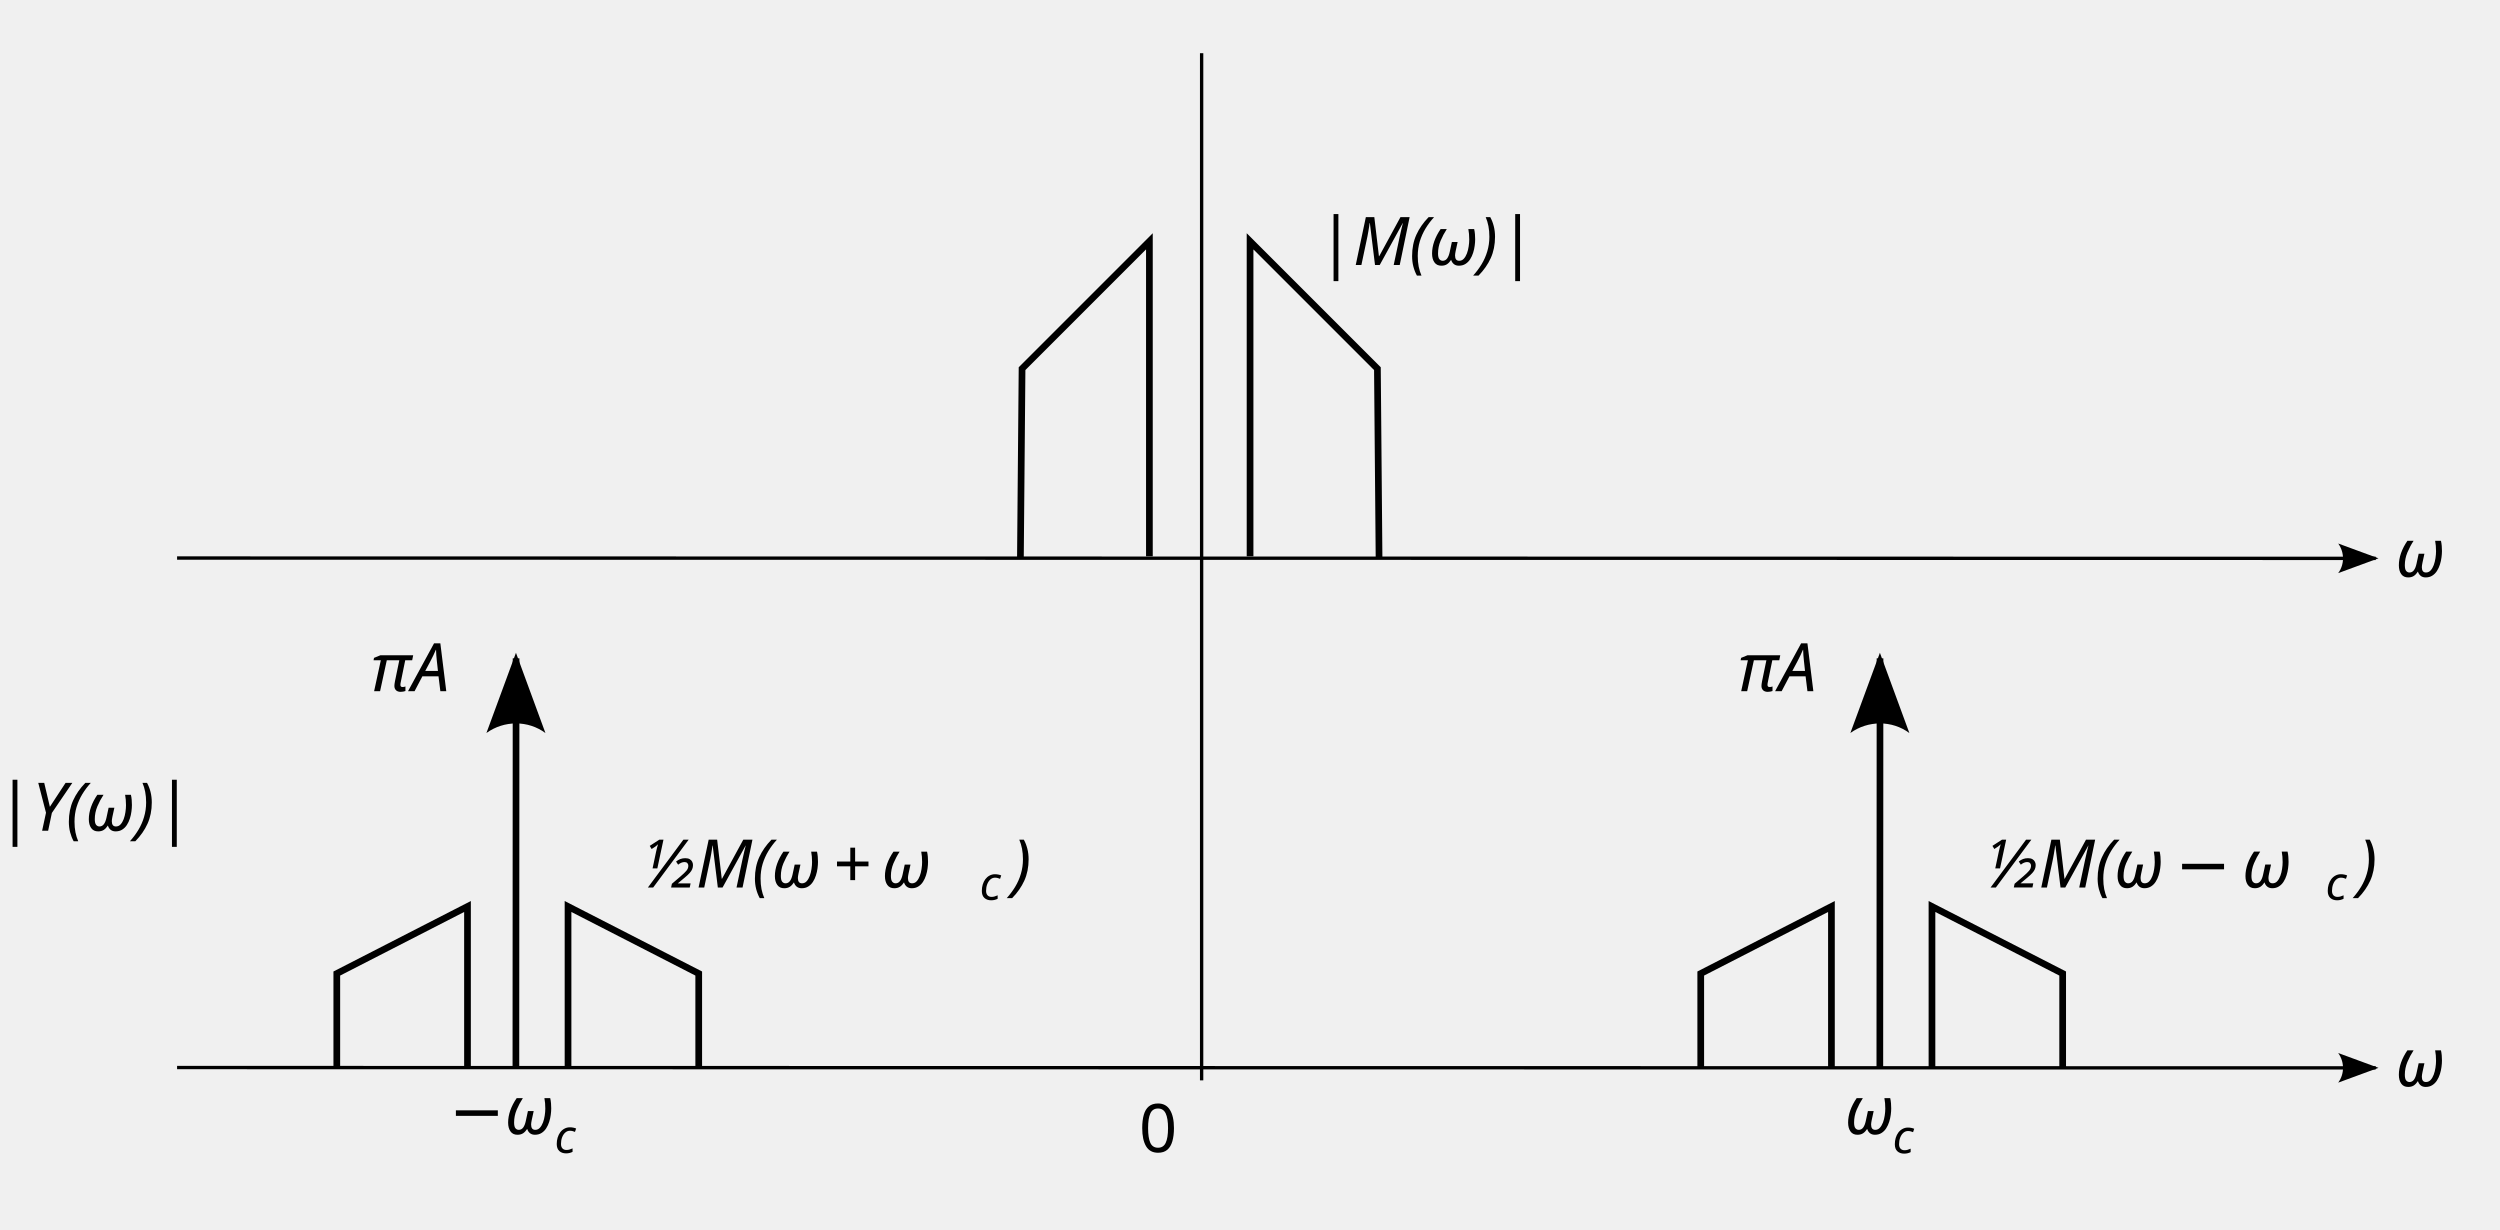
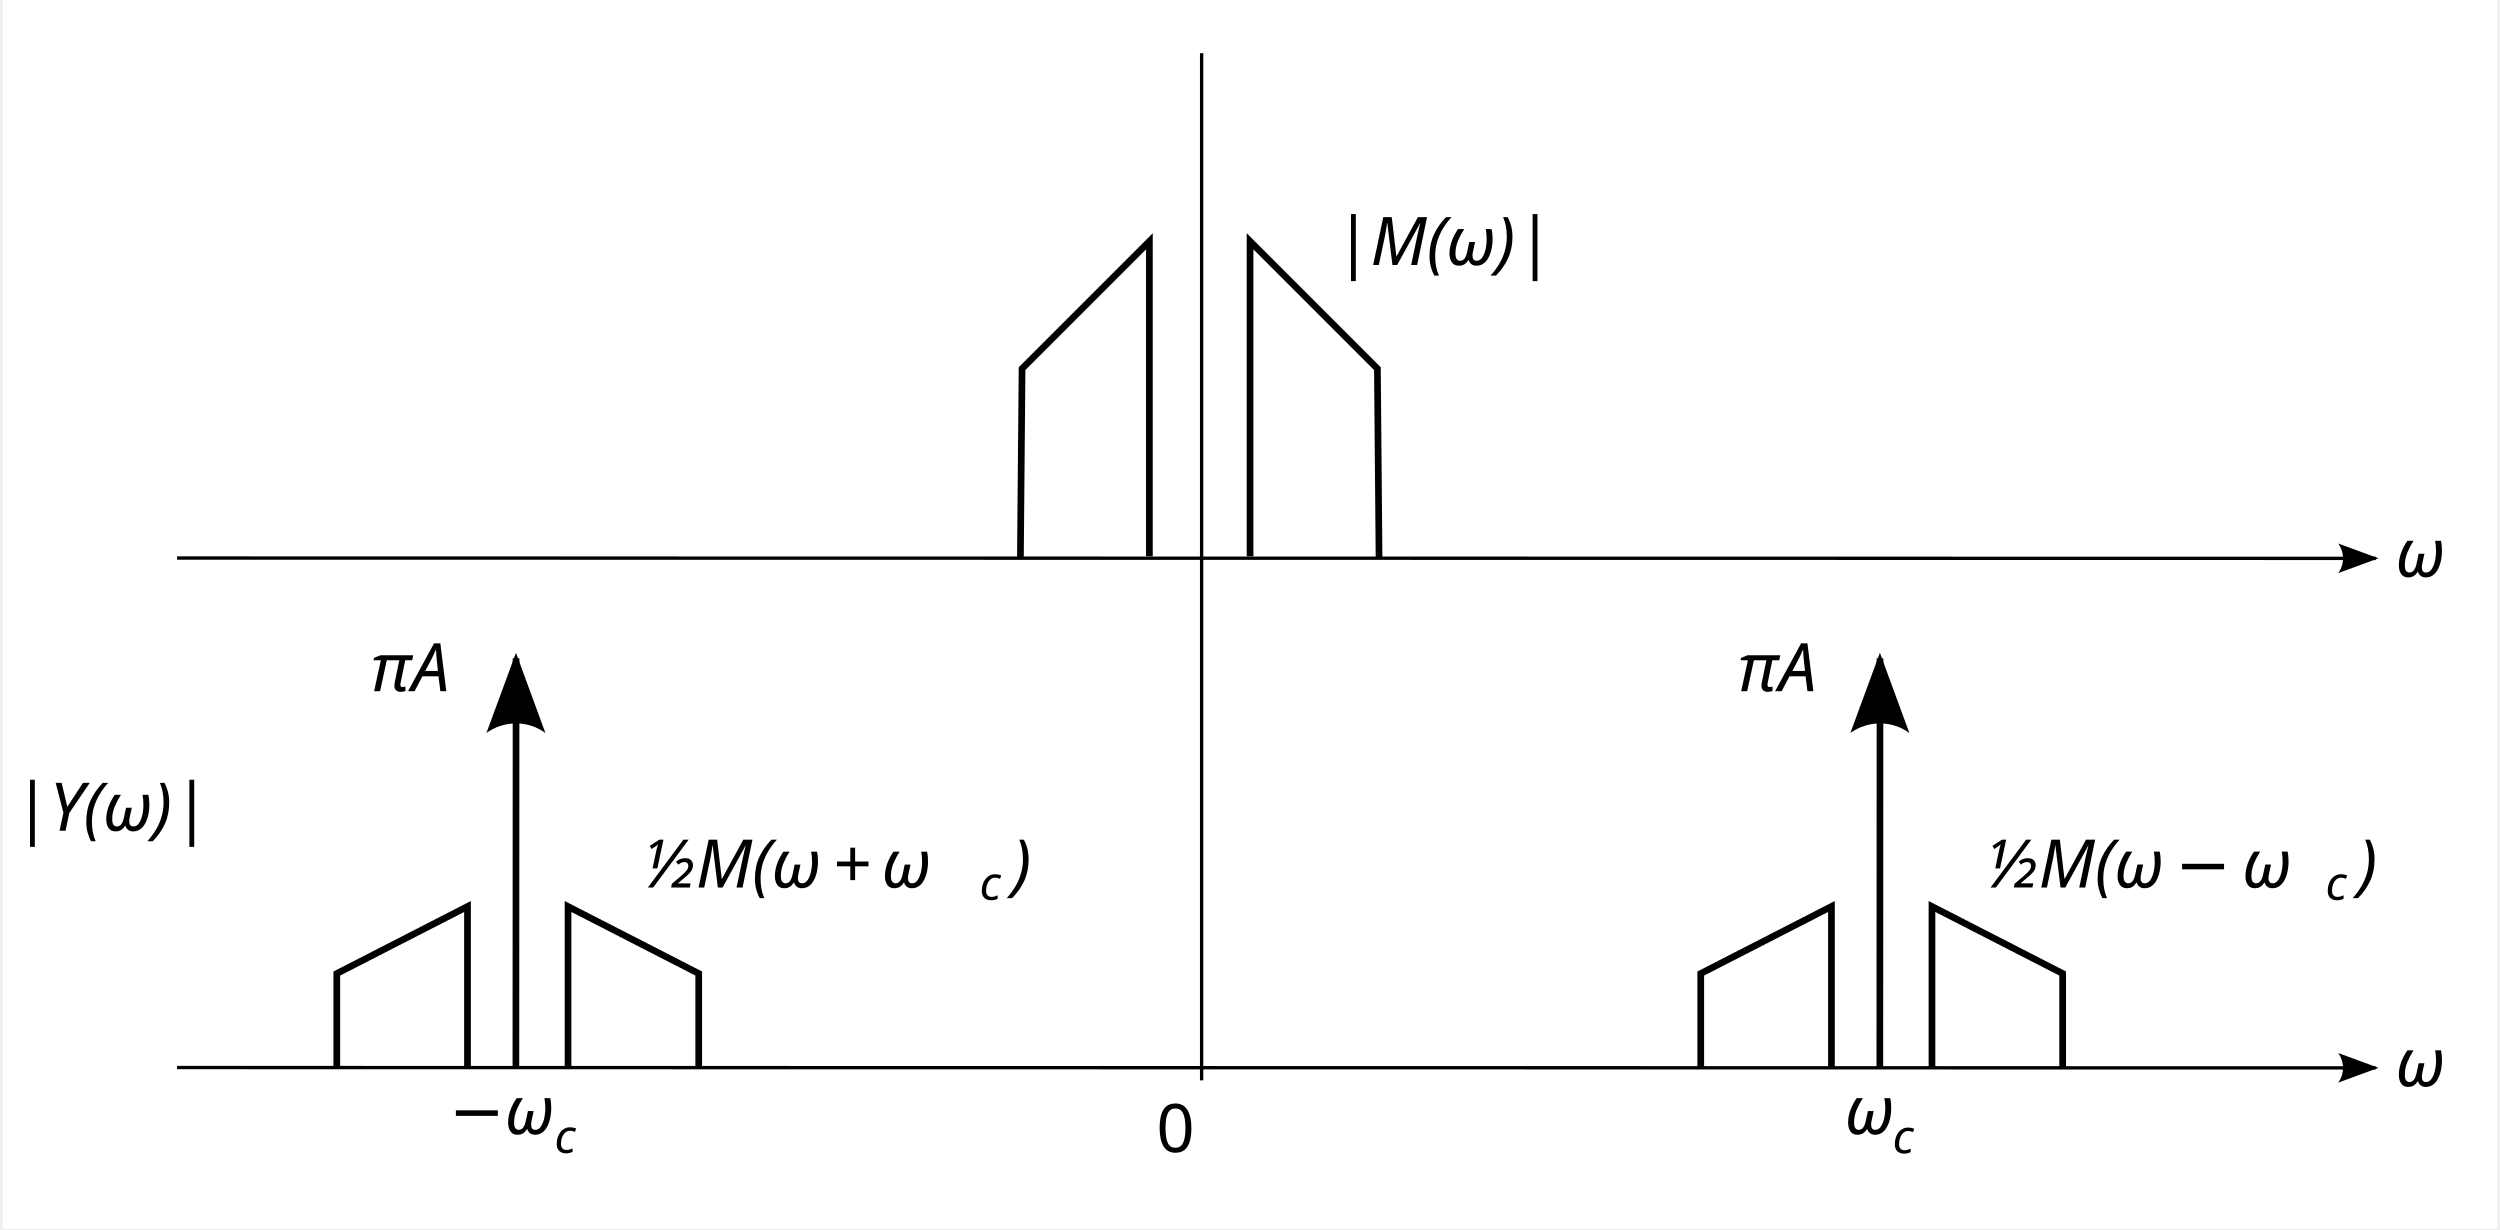
<svg xmlns="http://www.w3.org/2000/svg" id="svg2" width="746" height="367" version="1.0" style="display:inline">
  <defs id="defs5">
    <marker orient="auto" refY="0" refX="0" id="Arrow2Lend" style="overflow:visible">
      <path id="path3187" style="font-size:12px;fill-rule:evenodd;stroke-width:0.625;stroke-linejoin:round" d="M 8.719,4.034 L -2.207,0.016 L 8.719,-4.002 C 6.973,-1.63 6.983,1.616 8.719,4.034 z" transform="matrix(-1.1,0,0,-1.1,-1.1,0)" />
    </marker>
    <marker orient="auto" refY="0" refX="0" id="Arrow1Lend" style="overflow:visible">
      <path id="path3169" d="M 0,0 L 5,-5 L -12.5,0 L 5,5 L 0,0 z" style="fill-rule:evenodd;stroke:#000000;stroke-width:1pt;marker-start:none" transform="matrix(-0.8,0,0,-0.8,-10,0)" />
    </marker>
  </defs>
  <g id="layer1" style="display:inline">
+     <rect style="display:inline;fill:#ffffff;stroke:#ffffff" id="rect1" width="743.277" height="368.916" x="1.361" y="-2.723" />
    <path style="fill:none;fill-opacity:1;fill-rule:nonzero;stroke:#000000;stroke-width:1;stroke-linecap:square;marker-end:url(#Arrow2Lend);stroke-miterlimit:4;stroke-dasharray:none;stroke-dashoffset:0;stroke-opacity:1" d="M 53.341,318.556 L 708.409,318.659" id="path2391" />
    <path style="fill:none;fill-opacity:1;fill-rule:nonzero;stroke:#000000;stroke-width:1;stroke-linecap:square;marker-end:url(#Arrow2Lend);stroke-miterlimit:4;stroke-dasharray:none;stroke-dashoffset:0;stroke-opacity:1" d="M 53.341,166.516 L 708.409,166.619" id="path4464" />
    <path style="fill:none;fill-opacity:1;fill-rule:nonzero;stroke:#000000;stroke-width:1;stroke-linecap:square;stroke-miterlimit:4;stroke-dasharray:none;stroke-dashoffset:0;stroke-opacity:1" d="M 358.566,321.878 L 358.566,16.375" id="path4466" />
  </g>
  <g id="layer2" style="display:inline">
    <g id="g5545">
      <path id="path4489" d="M 153.943,317.474 L 153.997,197.434" style="fill:none;fill-opacity:1;fill-rule:nonzero;stroke:#000000;stroke-width:1.992;stroke-linecap:square;marker-end:url(#Arrow2Lend);stroke-miterlimit:4;stroke-dasharray:none;stroke-dashoffset:0;stroke-opacity:1" />
      <path id="path5539" d="M 100.5,317.5 L 100.5,290.5 L 139.5,270.5 L 139.5,317.5" style="fill:none;fill-opacity:1;fill-rule:nonzero;stroke:#000000;stroke-width:2;stroke-linecap:square;stroke-linejoin:miter;stroke-miterlimit:4;stroke-dasharray:none;stroke-dashoffset:0;stroke-opacity:1;display:inline" />
      <path id="path5543" d="M 208.5,317.5 L 208.5,290.5 L 169.5,270.5 L 169.5,317.5" style="fill:none;fill-opacity:1;fill-rule:nonzero;stroke:#000000;stroke-width:2;stroke-linecap:square;stroke-linejoin:miter;stroke-miterlimit:4;stroke-dasharray:none;stroke-dashoffset:0;stroke-opacity:1;display:inline" />
    </g>
    <g style="display:inline" id="g5550" transform="translate(407,0)">
      <path id="path5552" d="M 153.943,317.474 L 153.997,197.434" style="fill:none;fill-opacity:1;fill-rule:nonzero;stroke:#000000;stroke-width:1.992;stroke-linecap:square;marker-end:url(#Arrow2Lend);stroke-miterlimit:4;stroke-dasharray:none;stroke-dashoffset:0;stroke-opacity:1" />
      <path id="path5554" d="M 100.5,317.5 L 100.5,290.5 L 139.5,270.5 L 139.5,317.5" style="fill:none;fill-opacity:1;fill-rule:nonzero;stroke:#000000;stroke-width:2;stroke-linecap:square;stroke-linejoin:miter;stroke-miterlimit:4;stroke-dasharray:none;stroke-dashoffset:0;stroke-opacity:1;display:inline" />
      <path id="path5556" d="M 208.5,317.5 L 208.5,290.5 L 169.5,270.5 L 169.5,317.5" style="fill:none;fill-opacity:1;fill-rule:nonzero;stroke:#000000;stroke-width:2;stroke-linecap:square;stroke-linejoin:miter;stroke-miterlimit:4;stroke-dasharray:none;stroke-dashoffset:0;stroke-opacity:1;display:inline" />
    </g>
    <path style="fill:none;fill-opacity:1;fill-rule:nonzero;stroke:#000000;stroke-width:2;stroke-linecap:square;stroke-linejoin:miter;stroke-miterlimit:4;stroke-dasharray:none;stroke-dashoffset:0;stroke-opacity:1" d="M 304.5,165.5 L 304.981,110.007 L 342.981,72.007 L 342.981,165.006" id="path5558" />
    <path style="fill:none;fill-opacity:1;fill-rule:nonzero;stroke:#000000;stroke-width:2;stroke-linecap:square;stroke-linejoin:miter;stroke-miterlimit:4;stroke-dasharray:none;stroke-dashoffset:0;stroke-opacity:1;display:inline" d="M 411.5,165.5 L 411.019,110.007 L 373.019,72.007 L 373.019,165.006" id="path5560" />
  </g>
  <g id="layer4" style="display:inline">
-     <text xml:space="preserve" style="font-size:20px;font-style:normal;font-variant:normal;font-weight:normal;font-stretch:normal;text-align:center;line-height:125%;writing-mode:lr-tb;text-anchor:middle;fill:#000000;fill-opacity:1;stroke:none;stroke-width:1px;stroke-linecap:butt;stroke-linejoin:miter;stroke-opacity:1;display:inline;font-family:Sans;-inkscape-font-specification:Sans" x="358.576" y="343.777" id="text5562">
-       <tspan id="tspan5564" x="358.576" y="343.777">0</tspan>
+     <text xml:space="preserve" style="font-style:normal;font-variant:normal;font-weight:normal;font-stretch:normal;line-height:0%;font-family:sans-serif;-inkscape-font-specification:Sans;text-align:center;writing-mode:lr-tb;text-anchor:middle;display:inline;fill:#000000;fill-opacity:1;stroke:none;stroke-width:1px;stroke-linecap:butt;stroke-linejoin:miter;stroke-opacity:1" x="358.576" y="343.777" id="text5562">
+       <tspan id="tspan5564" x="358.576" y="343.777" style="font-size:20px;line-height:1.25;font-family:sans-serif">0</tspan>
    </text>
    <g id="g5639">
-       <text id="text5573" y="338.412" x="133.916" style="font-size:20px;font-style:italic;font-variant:normal;font-weight:normal;font-stretch:normal;text-align:start;line-height:125%;writing-mode:lr-tb;text-anchor:start;fill:#000000;fill-opacity:1;stroke:none;stroke-width:1px;stroke-linecap:butt;stroke-linejoin:miter;stroke-opacity:1;font-family:Sans;-inkscape-font-specification:Sans Italic" xml:space="preserve">
-         <tspan y="338.412" x="133.916" id="tspan5575">−ω</tspan>
+       <text id="text5573" y="338.412" x="133.916" style="font-style:italic;font-variant:normal;font-weight:normal;font-stretch:normal;line-height:0%;font-family:sans-serif;-inkscape-font-specification:'Sans Italic';text-align:start;writing-mode:lr-tb;text-anchor:start;fill:#000000;fill-opacity:1;stroke:none;stroke-width:1px;stroke-linecap:butt;stroke-linejoin:miter;stroke-opacity:1" xml:space="preserve">
+         <tspan y="338.412" x="133.916" id="tspan5575" style="font-size:20px;line-height:1.25;font-family:sans-serif">−ω</tspan>
      </text>
-       <text id="text5581" y="344.028" x="165.459" style="font-size:14px;font-style:italic;font-variant:normal;font-weight:normal;font-stretch:normal;text-align:start;line-height:125%;writing-mode:lr-tb;text-anchor:start;fill:#000000;fill-opacity:1;stroke:none;stroke-width:1px;stroke-linecap:butt;stroke-linejoin:miter;stroke-opacity:1;font-family:Sans;-inkscape-font-specification:Sans Italic" xml:space="preserve">
-         <tspan y="344.028" x="165.459" id="tspan5583">c</tspan>
+       <text id="text5581" y="344.028" x="165.459" style="font-style:italic;font-variant:normal;font-weight:normal;font-stretch:normal;line-height:0%;font-family:sans-serif;-inkscape-font-specification:'Sans Italic';text-align:start;writing-mode:lr-tb;text-anchor:start;fill:#000000;fill-opacity:1;stroke:none;stroke-width:1px;stroke-linecap:butt;stroke-linejoin:miter;stroke-opacity:1" xml:space="preserve">
+         <tspan y="344.028" x="165.459" id="tspan5583" style="font-size:14px;line-height:1.25;font-family:sans-serif">c</tspan>
      </text>
    </g>
    <g id="g5605" transform="translate(-2.933044,0)">
-       <text id="text5577" y="338.412" x="553.458" style="font-size:20px;font-style:italic;font-variant:normal;font-weight:normal;font-stretch:normal;text-align:start;line-height:125%;writing-mode:lr-tb;text-anchor:start;fill:#000000;fill-opacity:1;stroke:none;stroke-width:1px;stroke-linecap:butt;stroke-linejoin:miter;stroke-opacity:1;font-family:Sans;-inkscape-font-specification:Sans Italic" xml:space="preserve">
-         <tspan y="338.412" x="553.458" id="tspan5579">ω</tspan>
+       <text id="text5577" y="338.412" x="553.458" style="font-style:italic;font-variant:normal;font-weight:normal;font-stretch:normal;line-height:0%;font-family:sans-serif;-inkscape-font-specification:'Sans Italic';text-align:start;writing-mode:lr-tb;text-anchor:start;fill:#000000;fill-opacity:1;stroke:none;stroke-width:1px;stroke-linecap:butt;stroke-linejoin:miter;stroke-opacity:1" xml:space="preserve">
+         <tspan y="338.412" x="553.458" id="tspan5579" style="font-size:20px;line-height:1.25;font-family:sans-serif">ω</tspan>
      </text>
-       <text id="text5585" y="344.106" x="567.678" style="font-size:14px;font-style:italic;font-variant:normal;font-weight:normal;font-stretch:normal;text-align:start;line-height:125%;writing-mode:lr-tb;text-anchor:start;fill:#000000;fill-opacity:1;stroke:none;stroke-width:1px;stroke-linecap:butt;stroke-linejoin:miter;stroke-opacity:1;display:inline;font-family:Sans;-inkscape-font-specification:Sans Italic" xml:space="preserve">
-         <tspan y="344.106" x="567.678" id="tspan5587">c</tspan>
+       <text id="text5585" y="344.106" x="567.678" style="font-style:italic;font-variant:normal;font-weight:normal;font-stretch:normal;line-height:0%;font-family:sans-serif;-inkscape-font-specification:'Sans Italic';text-align:start;writing-mode:lr-tb;text-anchor:start;display:inline;fill:#000000;fill-opacity:1;stroke:none;stroke-width:1px;stroke-linecap:butt;stroke-linejoin:miter;stroke-opacity:1" xml:space="preserve">
+         <tspan y="344.106" x="567.678" id="tspan5587" style="font-size:14px;line-height:1.25;font-family:sans-serif">c</tspan>
      </text>
    </g>
-     <text xml:space="preserve" style="font-size:20px;font-style:italic;font-variant:normal;font-weight:normal;font-stretch:normal;text-align:start;line-height:125%;writing-mode:lr-tb;text-anchor:start;fill:#000000;fill-opacity:1;stroke:none;stroke-width:1px;stroke-linecap:butt;stroke-linejoin:miter;stroke-opacity:1;display:inline;font-family:Sans;-inkscape-font-specification:Sans Italic" x="110.698" y="206.247" id="text5611">
-       <tspan id="tspan5613" x="110.698" y="206.247">πA</tspan>
+     <text xml:space="preserve" style="font-style:italic;font-variant:normal;font-weight:normal;font-stretch:normal;line-height:0%;font-family:sans-serif;-inkscape-font-specification:'Sans Italic';text-align:start;writing-mode:lr-tb;text-anchor:start;display:inline;fill:#000000;fill-opacity:1;stroke:none;stroke-width:1px;stroke-linecap:butt;stroke-linejoin:miter;stroke-opacity:1" x="110.698" y="206.247" id="text5611">
+       <tspan id="tspan5613" x="110.698" y="206.247" style="font-size:20px;line-height:1.25;font-family:sans-serif">πA</tspan>
    </text>
-     <text xml:space="preserve" style="font-size:20px;font-style:italic;font-variant:normal;font-weight:normal;font-stretch:normal;text-align:start;line-height:125%;writing-mode:lr-tb;text-anchor:start;fill:#000000;fill-opacity:1;stroke:none;stroke-width:1px;stroke-linecap:butt;stroke-linejoin:miter;stroke-opacity:1;display:inline;font-family:Sans;-inkscape-font-specification:Sans Italic" x="518.637" y="206.247" id="text5615">
-       <tspan id="tspan5617" x="518.637" y="206.247">πA</tspan>
+     <text xml:space="preserve" style="font-style:italic;font-variant:normal;font-weight:normal;font-stretch:normal;line-height:0%;font-family:sans-serif;-inkscape-font-specification:'Sans Italic';text-align:start;writing-mode:lr-tb;text-anchor:start;display:inline;fill:#000000;fill-opacity:1;stroke:none;stroke-width:1px;stroke-linecap:butt;stroke-linejoin:miter;stroke-opacity:1" x="518.637" y="206.247" id="text5615">
+       <tspan id="tspan5617" x="518.637" y="206.247" style="font-size:20px;line-height:1.25;font-family:sans-serif">πA</tspan>
    </text>
    <g id="g5675" transform="translate(106.848,411.2582)">
-       <text id="text5645" y="-142.749" x="185.46" style="font-size:14px;font-style:italic;font-variant:normal;font-weight:normal;font-stretch:normal;text-align:start;line-height:125%;writing-mode:lr-tb;text-anchor:start;fill:#000000;fill-opacity:1;stroke:none;stroke-width:1px;stroke-linecap:butt;stroke-linejoin:miter;stroke-opacity:1;display:inline;font-family:Sans;-inkscape-font-specification:Sans Italic" xml:space="preserve">
-         <tspan y="-142.749" x="185.46" id="tspan5647">c</tspan>
+       <text id="text5645" y="-142.749" x="185.46" style="font-style:italic;font-variant:normal;font-weight:normal;font-stretch:normal;line-height:0%;font-family:sans-serif;-inkscape-font-specification:'Sans Italic';text-align:start;writing-mode:lr-tb;text-anchor:start;display:inline;fill:#000000;fill-opacity:1;stroke:none;stroke-width:1px;stroke-linecap:butt;stroke-linejoin:miter;stroke-opacity:1" xml:space="preserve">
+         <tspan y="-142.749" x="185.46" id="tspan5647" style="font-size:14px;line-height:1.25;font-family:sans-serif">c</tspan>
      </text>
-       <text id="text5631" y="-146.411" x="84.708" style="font-size:20px;font-style:italic;font-variant:normal;font-weight:normal;font-stretch:normal;text-align:start;line-height:125%;writing-mode:lr-tb;text-anchor:start;fill:#000000;fill-opacity:1;stroke:none;stroke-width:1px;stroke-linecap:butt;stroke-linejoin:miter;stroke-opacity:1;font-family:Sans;-inkscape-font-specification:Sans Italic" xml:space="preserve">
-         <tspan y="-146.411" x="84.708" id="tspan5633">½M(ω + ω</tspan>
+       <text id="text5631" y="-146.411" x="84.708" style="font-style:italic;font-variant:normal;font-weight:normal;font-stretch:normal;line-height:0%;font-family:sans-serif;-inkscape-font-specification:'Sans Italic';text-align:start;writing-mode:lr-tb;text-anchor:start;fill:#000000;fill-opacity:1;stroke:none;stroke-width:1px;stroke-linecap:butt;stroke-linejoin:miter;stroke-opacity:1" xml:space="preserve">
+         <tspan y="-146.411" x="84.708" id="tspan5633" style="font-size:20px;line-height:1.25;font-family:sans-serif">½M(ω + ω</tspan>
      </text>
-       <text id="text5649" y="-146.411" x="195.107" style="font-size:20px;font-style:italic;font-variant:normal;font-weight:normal;font-stretch:normal;text-align:start;line-height:125%;writing-mode:lr-tb;text-anchor:start;fill:#000000;fill-opacity:1;stroke:none;stroke-width:1px;stroke-linecap:butt;stroke-linejoin:miter;stroke-opacity:1;display:inline;font-family:Sans;-inkscape-font-specification:Sans Italic" xml:space="preserve">
-         <tspan y="-146.411" x="195.107" id="tspan5651">)</tspan>
+       <text id="text5649" y="-146.411" x="195.107" style="font-style:italic;font-variant:normal;font-weight:normal;font-stretch:normal;line-height:0%;font-family:sans-serif;-inkscape-font-specification:'Sans Italic';text-align:start;writing-mode:lr-tb;text-anchor:start;display:inline;fill:#000000;fill-opacity:1;stroke:none;stroke-width:1px;stroke-linecap:butt;stroke-linejoin:miter;stroke-opacity:1" xml:space="preserve">
+         <tspan y="-146.411" x="195.107" id="tspan5651" style="font-size:20px;line-height:1.25;font-family:sans-serif">)</tspan>
      </text>
    </g>
    <g style="display:inline" id="g5665" transform="translate(483.2223,360.9728)">
-       <text id="text5653" y="-92.464" x="210.706" style="font-size:14px;font-style:italic;font-variant:normal;font-weight:normal;font-stretch:normal;text-align:start;line-height:125%;writing-mode:lr-tb;text-anchor:start;fill:#000000;fill-opacity:1;stroke:none;stroke-width:1px;stroke-linecap:butt;stroke-linejoin:miter;stroke-opacity:1;display:inline;font-family:Sans;-inkscape-font-specification:Sans Italic" xml:space="preserve">
-         <tspan y="-92.464" x="210.706" id="tspan5655">c</tspan>
+       <text id="text5653" y="-92.464" x="210.706" style="font-style:italic;font-variant:normal;font-weight:normal;font-stretch:normal;line-height:0%;font-family:sans-serif;-inkscape-font-specification:'Sans Italic';text-align:start;writing-mode:lr-tb;text-anchor:start;display:inline;fill:#000000;fill-opacity:1;stroke:none;stroke-width:1px;stroke-linecap:butt;stroke-linejoin:miter;stroke-opacity:1" xml:space="preserve">
+         <tspan y="-92.464" x="210.706" id="tspan5655" style="font-size:14px;line-height:1.25;font-family:sans-serif">c</tspan>
      </text>
-       <text id="text5657" y="-96.126" x="108.993" style="font-size:20px;font-style:italic;font-variant:normal;font-weight:normal;font-stretch:normal;text-align:start;line-height:125%;writing-mode:lr-tb;text-anchor:start;fill:#000000;fill-opacity:1;stroke:none;stroke-width:1px;stroke-linecap:butt;stroke-linejoin:miter;stroke-opacity:1;display:inline;font-family:Sans;-inkscape-font-specification:Sans Italic" xml:space="preserve">
-         <tspan y="-96.126" x="108.993" id="tspan5659">½M(ω − ω</tspan>
+       <text id="text5657" y="-96.126" x="108.993" style="font-style:italic;font-variant:normal;font-weight:normal;font-stretch:normal;line-height:0%;font-family:sans-serif;-inkscape-font-specification:'Sans Italic';text-align:start;writing-mode:lr-tb;text-anchor:start;display:inline;fill:#000000;fill-opacity:1;stroke:none;stroke-width:1px;stroke-linecap:butt;stroke-linejoin:miter;stroke-opacity:1" xml:space="preserve">
+         <tspan y="-96.126" x="108.993" id="tspan5659" style="font-size:20px;line-height:1.25;font-family:sans-serif">½M(ω − ω</tspan>
      </text>
-       <text id="text5661" y="-96.126" x="220.354" style="font-size:20px;font-style:italic;font-variant:normal;font-weight:normal;font-stretch:normal;text-align:start;line-height:125%;writing-mode:lr-tb;text-anchor:start;fill:#000000;fill-opacity:1;stroke:none;stroke-width:1px;stroke-linecap:butt;stroke-linejoin:miter;stroke-opacity:1;display:inline;font-family:Sans;-inkscape-font-specification:Sans Italic" xml:space="preserve">
-         <tspan y="-96.126" x="220.354" id="tspan5663">)</tspan>
+       <text id="text5661" y="-96.126" x="220.354" style="font-style:italic;font-variant:normal;font-weight:normal;font-stretch:normal;line-height:0%;font-family:sans-serif;-inkscape-font-specification:'Sans Italic';text-align:start;writing-mode:lr-tb;text-anchor:start;display:inline;fill:#000000;fill-opacity:1;stroke:none;stroke-width:1px;stroke-linecap:butt;stroke-linejoin:miter;stroke-opacity:1" xml:space="preserve">
+         <tspan y="-96.126" x="220.354" id="tspan5663" style="font-size:20px;line-height:1.25;font-family:sans-serif">)</tspan>
      </text>
    </g>
-     <text xml:space="preserve" style="font-size:20px;font-style:italic;font-variant:normal;font-weight:normal;font-stretch:normal;text-align:start;line-height:125%;writing-mode:lr-tb;text-anchor:start;fill:#000000;fill-opacity:1;stroke:none;stroke-width:1px;stroke-linecap:butt;stroke-linejoin:miter;stroke-opacity:1;font-family:Sans;-inkscape-font-specification:Sans Italic" x="714.866" y="324.143" id="text5704">
-       <tspan id="tspan5706" x="714.866" y="324.143">ω</tspan>
+     <text xml:space="preserve" style="font-style:italic;font-variant:normal;font-weight:normal;font-stretch:normal;line-height:0%;font-family:sans-serif;-inkscape-font-specification:'Sans Italic';text-align:start;writing-mode:lr-tb;text-anchor:start;fill:#000000;fill-opacity:1;stroke:none;stroke-width:1px;stroke-linecap:butt;stroke-linejoin:miter;stroke-opacity:1" x="714.866" y="324.143" id="text5704">
+       <tspan id="tspan5706" x="714.866" y="324.143" style="font-size:20px;line-height:1.25;font-family:sans-serif">ω</tspan>
    </text>
-     <text xml:space="preserve" style="font-size:20px;font-style:italic;font-variant:normal;font-weight:normal;font-stretch:normal;text-align:start;line-height:125%;writing-mode:lr-tb;text-anchor:start;fill:#000000;fill-opacity:1;stroke:none;stroke-width:1px;stroke-linecap:butt;stroke-linejoin:miter;stroke-opacity:1;display:inline;font-family:Sans;-inkscape-font-specification:Sans Italic" x="714.866" y="172.103" id="text5708">
-       <tspan id="tspan5710" x="714.866" y="172.103">ω</tspan>
+     <text xml:space="preserve" style="font-style:italic;font-variant:normal;font-weight:normal;font-stretch:normal;line-height:0%;font-family:sans-serif;-inkscape-font-specification:'Sans Italic';text-align:start;writing-mode:lr-tb;text-anchor:start;display:inline;fill:#000000;fill-opacity:1;stroke:none;stroke-width:1px;stroke-linecap:butt;stroke-linejoin:miter;stroke-opacity:1" x="714.866" y="172.103" id="text5708">
+       <tspan id="tspan5710" x="714.866" y="172.103" style="font-size:20px;line-height:1.25;font-family:sans-serif">ω</tspan>
    </text>
-     <text xml:space="preserve" style="font-size:20px;font-style:italic;font-variant:normal;font-weight:normal;font-stretch:normal;text-align:center;line-height:125%;writing-mode:lr-tb;text-anchor:middle;fill:#000000;fill-opacity:1;stroke:none;stroke-width:1px;stroke-linecap:butt;stroke-linejoin:miter;stroke-opacity:1;display:inline;font-family:Sans;-inkscape-font-specification:Sans Italic" x="40.839" y="247.885" id="text5712">
-       <tspan id="tspan5714" x="40.839" y="247.885">|Y(ω)|</tspan>
+     <text xml:space="preserve" style="font-style:italic;font-variant:normal;font-weight:normal;font-stretch:normal;line-height:0%;font-family:sans-serif;-inkscape-font-specification:'Sans Italic';text-align:center;writing-mode:lr-tb;text-anchor:middle;display:inline;fill:#000000;fill-opacity:1;stroke:none;stroke-width:1px;stroke-linecap:butt;stroke-linejoin:miter;stroke-opacity:1" x="40.839" y="247.885" id="text5712">
+       <tspan id="tspan5714" x="40.839" y="247.885" style="font-size:20px;line-height:1.25;font-family:sans-serif">|Y(ω)|</tspan>
    </text>
-     <text xml:space="preserve" style="font-size:20px;font-style:italic;font-variant:normal;font-weight:normal;font-stretch:normal;text-align:center;line-height:125%;writing-mode:lr-tb;text-anchor:middle;fill:#000000;fill-opacity:1;stroke:none;stroke-width:1px;stroke-linecap:butt;stroke-linejoin:miter;stroke-opacity:1;display:inline;font-family:Sans;-inkscape-font-specification:Sans Italic" x="438.343" y="79.082" id="text5716">
-       <tspan id="tspan5718" x="438.343" y="79.082">|M(ω)|</tspan>
+     <text xml:space="preserve" style="font-style:italic;font-variant:normal;font-weight:normal;font-stretch:normal;line-height:0%;font-family:sans-serif;-inkscape-font-specification:'Sans Italic';text-align:center;writing-mode:lr-tb;text-anchor:middle;display:inline;fill:#000000;fill-opacity:1;stroke:none;stroke-width:1px;stroke-linecap:butt;stroke-linejoin:miter;stroke-opacity:1" x="438.343" y="79.082" id="text5716">
+       <tspan id="tspan5718" x="438.343" y="79.082" style="font-size:20px;line-height:1.25;font-family:sans-serif">|M(ω)|</tspan>
    </text>
  </g>
</svg>
